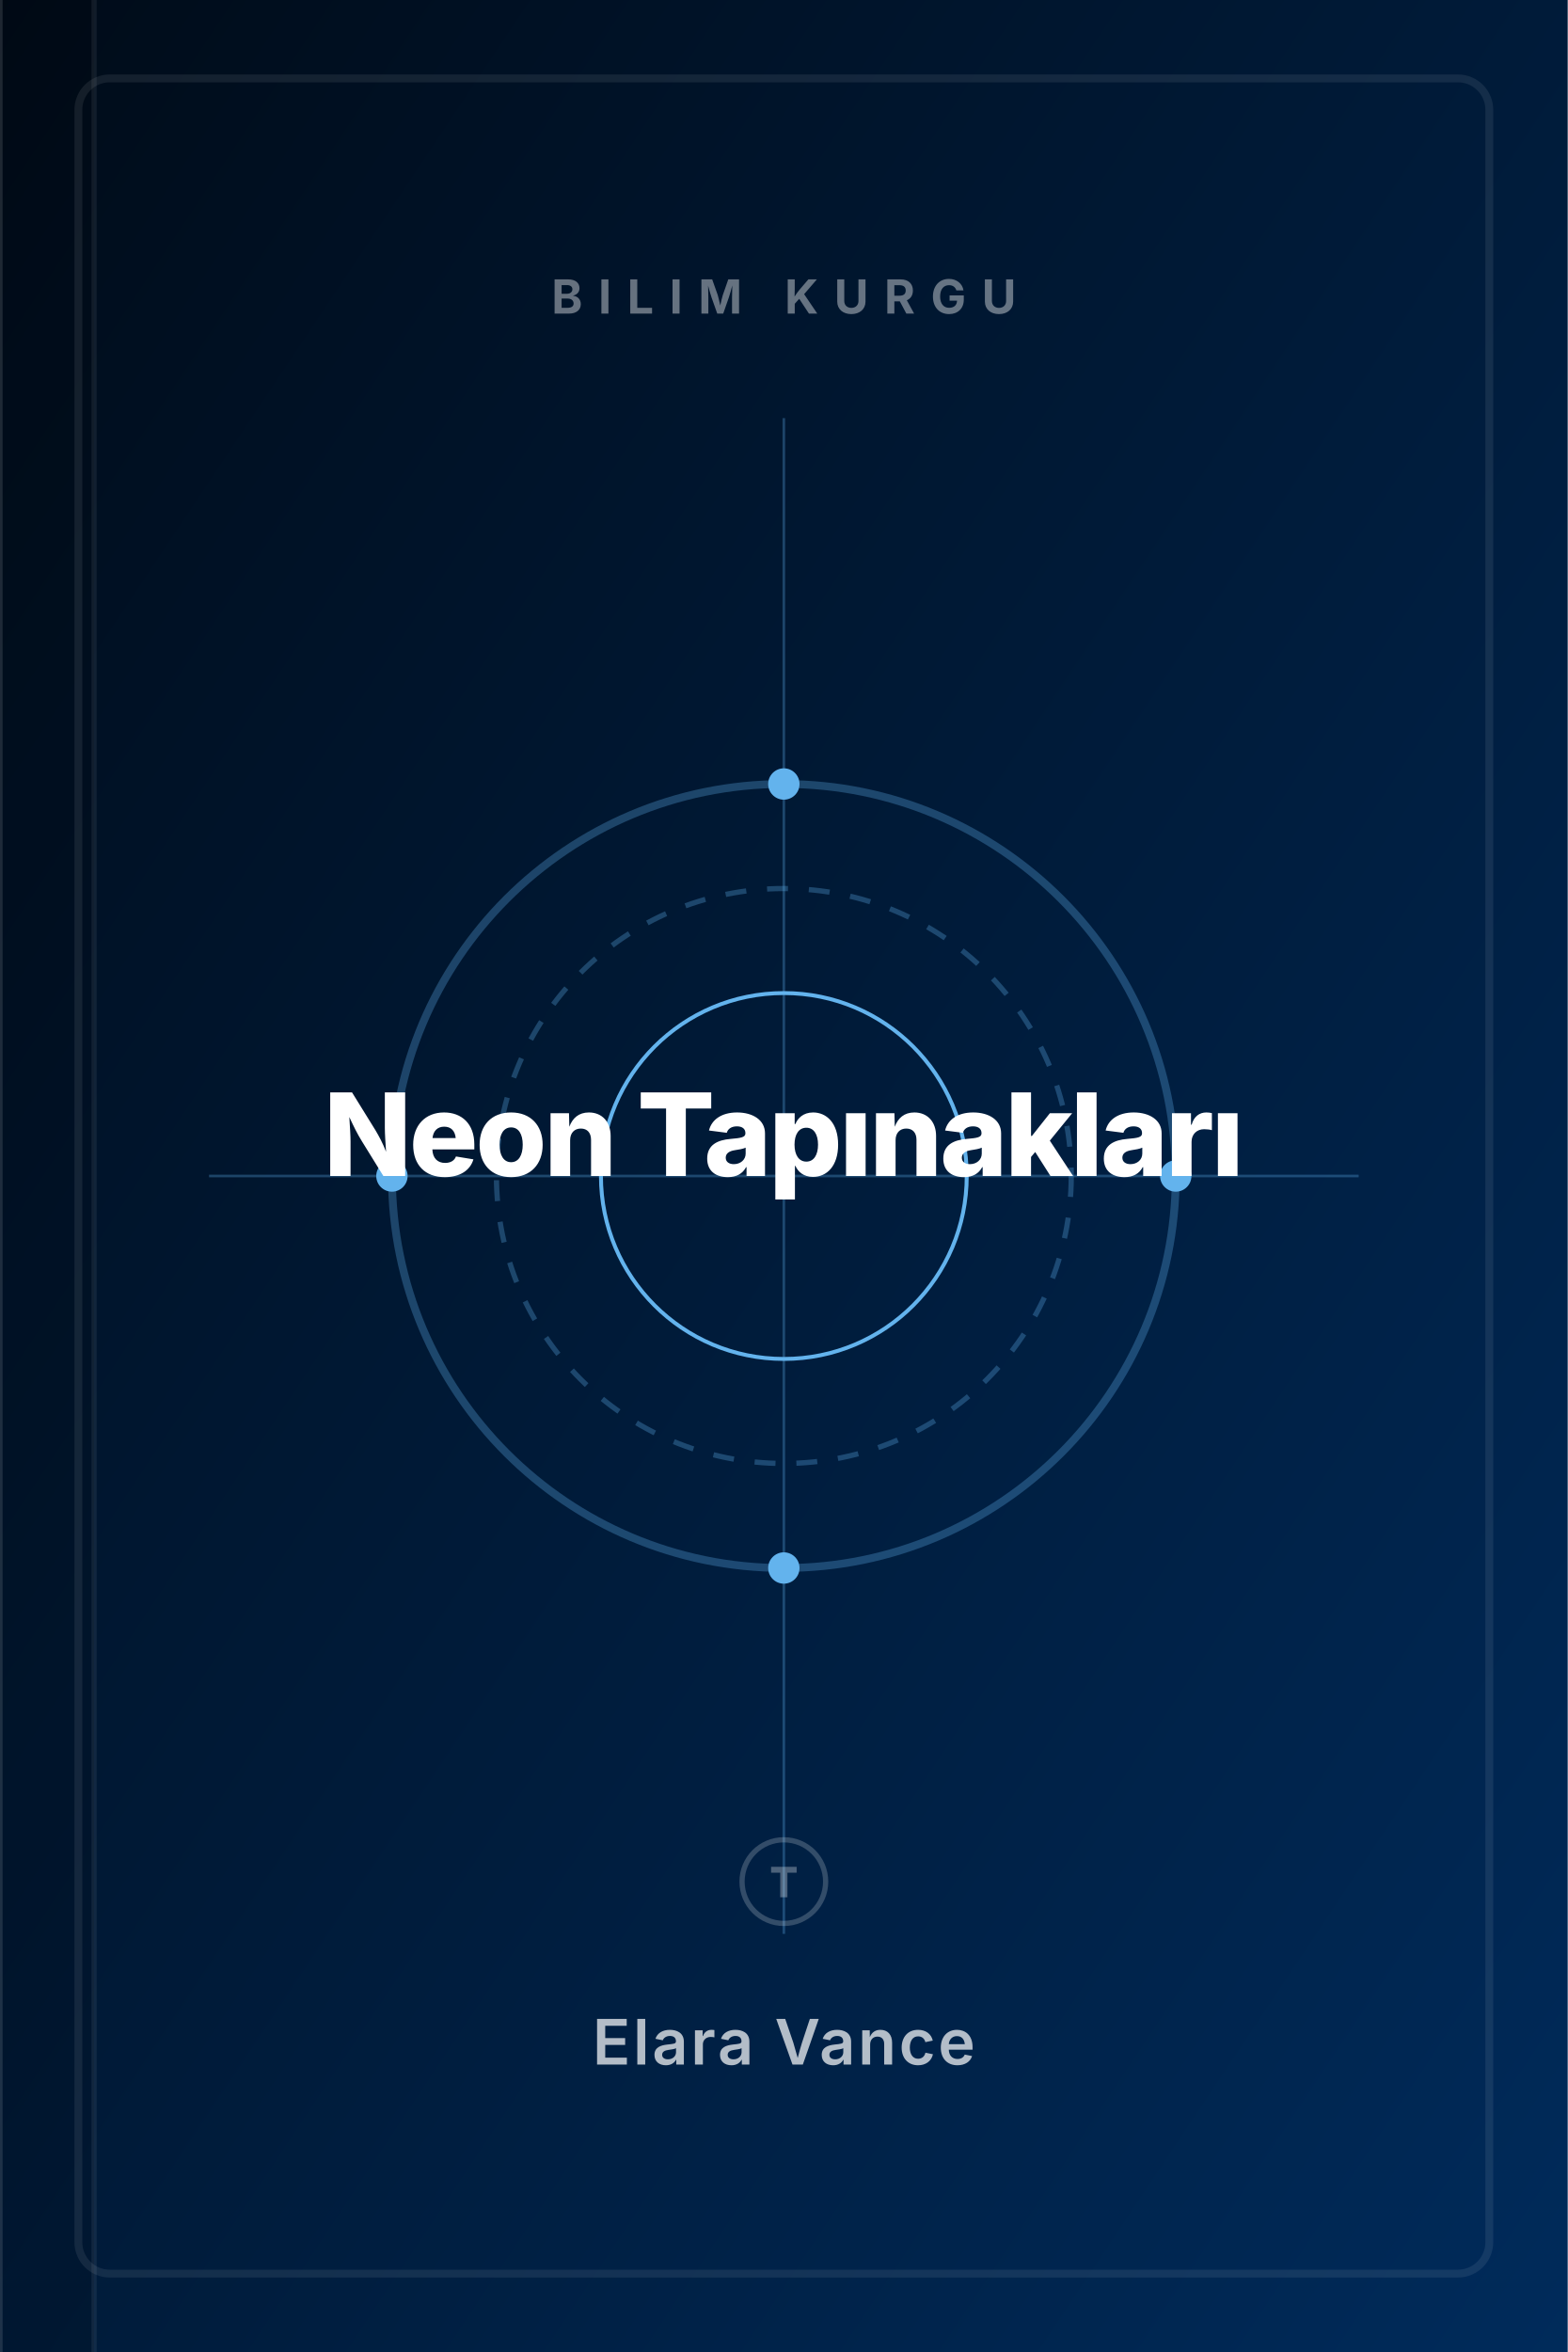
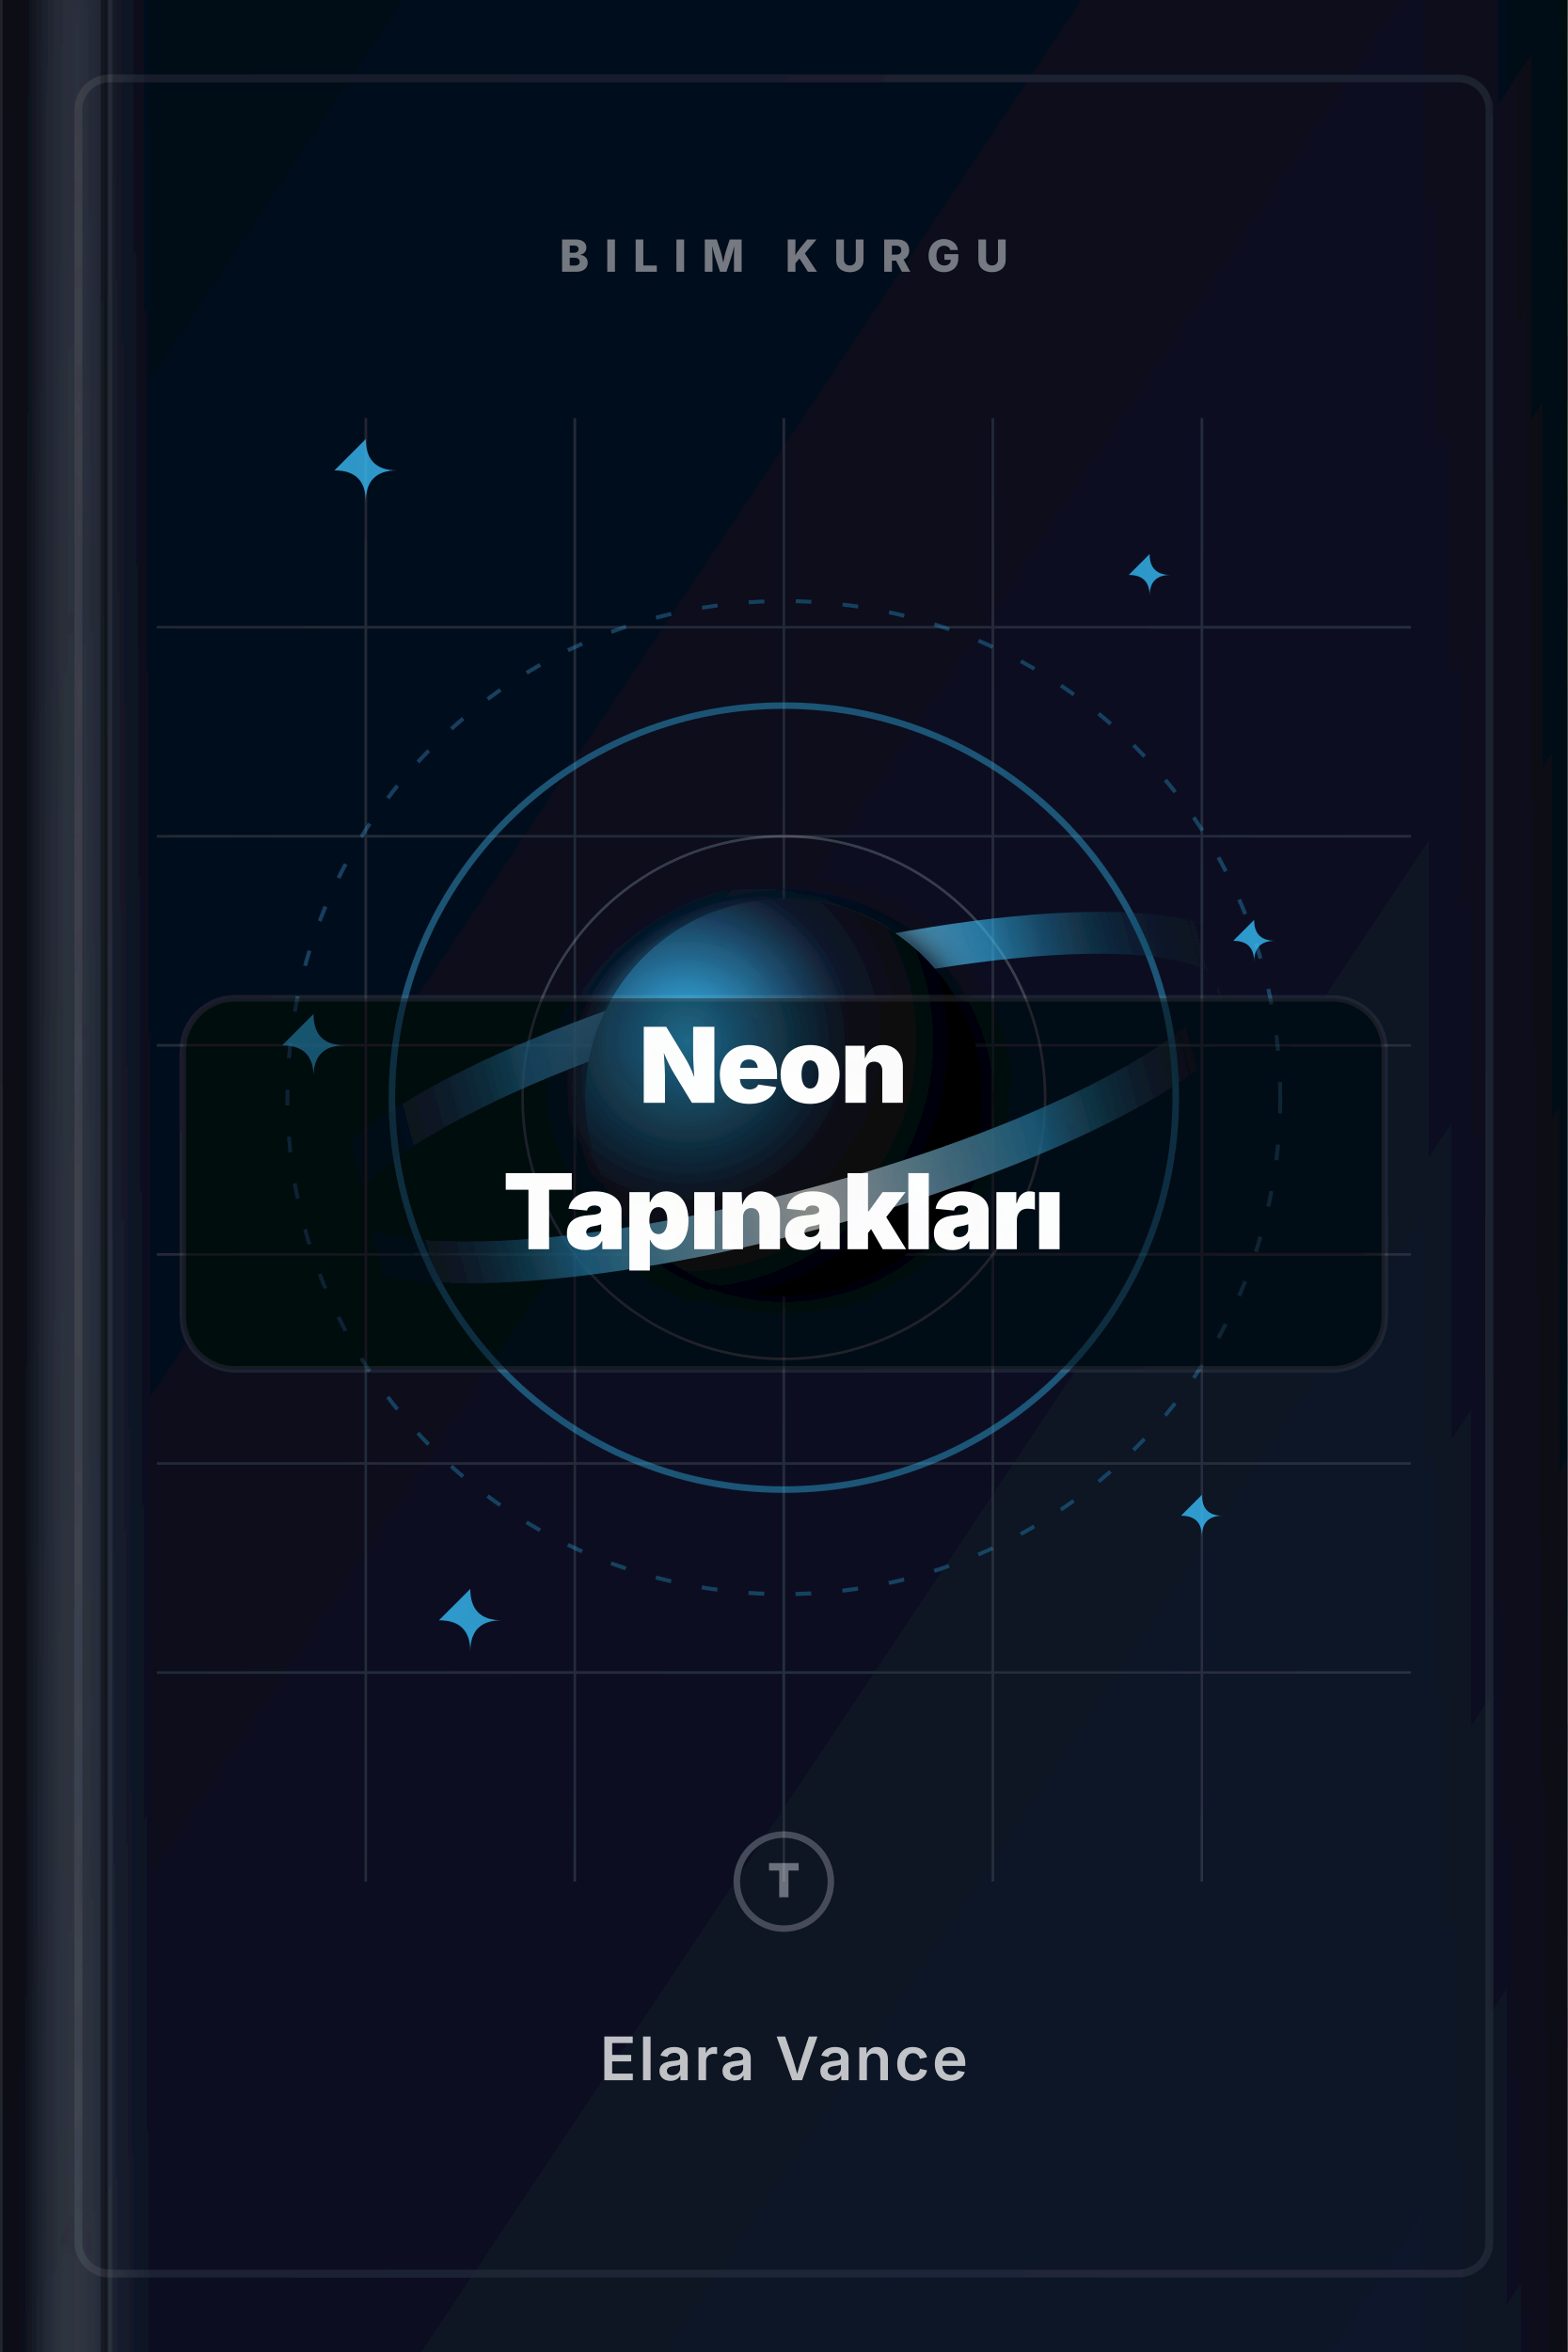
<svg xmlns="http://www.w3.org/2000/svg" viewBox="0 0 300 450" width="100%" height="100%">
  <defs>
    <linearGradient id="grad-34" x1="0%" y1="0%" x2="100%" y2="100%">
-       <stop offset="0%" style="stop-color:#000b18;stop-opacity:1" />
-       <stop offset="100%" style="stop-color:#002b5b;stop-opacity:1" />
+       <stop offset="0%" style="stop-color:#020817;stop-opacity:1" />
+       <stop offset="100%" style="stop-color:#0f172a;stop-opacity:1" />
    </linearGradient>
+     <linearGradient id="spine-shading" x1="0" y1="0" x2="1" y2="0">
+       <stop offset="0%" stop-color="#000000" stop-opacity="0.6" />
+       <stop offset="2%" stop-color="#000000" stop-opacity="0.35" />
+       <stop offset="6%" stop-color="#ffffff" stop-opacity="0.12" />
+       <stop offset="10%" stop-color="#ffffff" stop-opacity="0.0" />
+       <stop offset="90%" stop-color="#000000" stop-opacity="0.0" />
+       <stop offset="97%" stop-color="#000000" stop-opacity="0.25" />
+       <stop offset="100%" stop-color="#000000" stop-opacity="0.55" />
+     </linearGradient>
+     <filter id="paper-texture" x="0%" y="0%" width="100%" height="100%">
+       <feTurbulence type="fractalNoise" baseFrequency="0.05" numOctaves="4" result="noise" />
+       <feColorMatrix type="matrix" values="1 0 0 0 0  0 1 0 0 0  0 0 1 0 0  0 0 0 0.08 0" in="noise" result="coloredNoise" />
+       <feComposite operator="in" in2="SourceGraphic" result="composite" />
+       <feBlend mode="multiply" in="SourceGraphic" in2="coloredNoise" />
+     </filter>
  </defs>
-   <rect width="300" height="450" fill="url(#grad-34)" />
-   <rect x="0" y="0" width="18" height="450" fill="rgba(0,0,0,0.15)" />
-   <line x1="18" y1="0" x2="18" y2="450" stroke="rgba(255,255,255,0.07)" stroke-width="1" />
-   <line x1="0" y1="0" x2="0" y2="450" stroke="rgba(255,255,255,0.12)" stroke-width="1" />
-   <circle cx="150" cy="225" r="75" fill="none" stroke="rgba(99, 179, 237, 0.3)" stroke-width="1.5" />
-   <circle cx="150" cy="225" r="55" fill="none" stroke="rgba(99, 179, 237, 0.3)" stroke-width="1" stroke-dasharray="4,4" />
-   <circle cx="150" cy="225" r="35" fill="none" stroke="#63b3ed" stroke-width="0.75" />
-   <line x1="150" y1="80" x2="150" y2="370" stroke="rgba(99, 179, 237, 0.3)" stroke-width="0.5" />
-   <line x1="40" y1="225" x2="260" y2="225" stroke="rgba(99, 179, 237, 0.3)" stroke-width="0.5" />
-   <circle cx="150" cy="150" r="3" fill="#63b3ed" />
-   <circle cx="150" cy="300" r="3" fill="#63b3ed" />
-   <circle cx="75" cy="225" r="3" fill="#63b3ed" />
-   <circle cx="225" cy="225" r="3" fill="#63b3ed" />
-   <rect x="15" y="15" width="270" height="420" rx="6" fill="none" stroke="rgba(255,255,255,0.08)" stroke-width="1.5" />
-   <text x="150" y="60" fill="rgba(255,255,255,0.4)" font-family="system-ui, -apple-system, sans-serif" font-size="9" font-weight="700" letter-spacing="3" text-anchor="middle">BILIM KURGU</text>
-   <text x="150" y="225.0" text-anchor="middle" fill="#ffffff" font-family="system-ui, -apple-system, sans-serif" font-size="22px" font-weight="800" letter-spacing="-0.5px">
-     <tspan x="150" dy="0">Neon Tapınakları</tspan>
-   </text>
-   <g transform="translate(150, 360)">
-     <circle cx="0" cy="0" r="8" fill="none" stroke="rgba(255,255,255,0.2)" stroke-width="1" />
-     <text x="0" y="3" fill="rgba(255,255,255,0.3)" font-family="system-ui, -apple-system, sans-serif" font-size="8" font-weight="800" text-anchor="middle">T</text>
+   <g filter="url(#paper-texture)">
+     <rect width="300" height="450" fill="url(#grad-34)" />
+     <rect width="300" height="450" fill="url(#spine-shading)" />
+     <line x1="20" y1="0" x2="20" y2="450" stroke="rgba(0,0,0,0.4)" stroke-width="1.5" />
+     <line x1="21" y1="0" x2="21" y2="450" stroke="rgba(255,255,255,0.06)" stroke-width="1" />
+     <rect x="0" y="0" width="20" height="450" fill="rgba(255,255,255,0.03)" />
+     <line x1="0" y1="0" x2="0" y2="450" stroke="rgba(255,255,255,0.1)" stroke-width="1" />
+     <g opacity="0.12">
+       <line x1="30" y1="120" x2="270" y2="120" stroke="#ffffff" stroke-width="0.5" />
+       <line x1="30" y1="160" x2="270" y2="160" stroke="#ffffff" stroke-width="0.5" />
+       <line x1="30" y1="200" x2="270" y2="200" stroke="#ffffff" stroke-width="0.5" />
+       <line x1="30" y1="240" x2="270" y2="240" stroke="#ffffff" stroke-width="0.5" />
+       <line x1="30" y1="280" x2="270" y2="280" stroke="#ffffff" stroke-width="0.5" />
+       <line x1="30" y1="320" x2="270" y2="320" stroke="#ffffff" stroke-width="0.5" />
+       <line x1="70" y1="80" x2="70" y2="360" stroke="#ffffff" stroke-width="0.5" />
+       <line x1="110" y1="80" x2="110" y2="360" stroke="#ffffff" stroke-width="0.5" />
+       <line x1="150" y1="80" x2="150" y2="360" stroke="#ffffff" stroke-width="0.5" />
+       <line x1="190" y1="80" x2="190" y2="360" stroke="#ffffff" stroke-width="0.5" />
+       <line x1="230" y1="80" x2="230" y2="360" stroke="#ffffff" stroke-width="0.5" />
+     </g>
+     <circle cx="150" cy="210" r="95" fill="none" stroke="#38bdf8" stroke-width="0.75" opacity="0.3" stroke-dasharray="3,6" />
+     <circle cx="150" cy="210" r="75" fill="none" stroke="#38bdf8" stroke-width="1.25" opacity="0.4" />
+     <circle cx="150" cy="210" r="50" fill="none" stroke="#ffffff" stroke-width="0.5" opacity="0.2" />
+     <g transform="translate(150, 210) rotate(-15)">
+       <path d="M -90 0 A 90 22 0 0 1 90 0" fill="none" stroke="url(#planet-ring-grad)" stroke-width="8" opacity="0.75" />
+       <circle cx="0" cy="0" r="38" fill="url(#planet-body-grad)" filter="url(#glow-filter)" />
+       <path d="M 90 0 A 90 22 0 0 1 -90 0" fill="none" stroke="url(#planet-ring-grad)" stroke-width="8" />
+     </g>
+     <path d="M 70 84 Q 70 90 76 90 Q 70 90 70 96 Q 70 90 64 90 Z" fill="#38bdf8" opacity="0.8" />
+     <path d="M 220 106 Q 220 110 224 110 Q 220 110 220 114 Q 220 110 216 110 Z" fill="#38bdf8" opacity="0.8" />
+     <path d="M 90 304 Q 90 310 96 310 Q 90 310 90 316 Q 90 310 84 310 Z" fill="#38bdf8" opacity="0.8" />
+     <path d="M 230 286 Q 230 290 234 290 Q 230 290 230 294 Q 230 290 226 290 Z" fill="#38bdf8" opacity="0.8" />
+     <path d="M 60 194 Q 60 200 66 200 Q 60 200 60 206 Q 60 200 54 200 Z" fill="#38bdf8" opacity="0.8" />
+     <path d="M 240 176 Q 240 180 244 180 Q 240 180 240 184 Q 240 180 236 180 Z" fill="#38bdf8" opacity="0.8" />
+     <defs>
+       <radialGradient id="planet-body-grad" cx="30%" cy="30%" r="70%">
+         <stop offset="0%" stop-color="#38bdf8" />
+         <stop offset="60%" stop-color="#0f172a" />
+         <stop offset="100%" stop-color="#000000" />
+       </radialGradient>
+       <linearGradient id="planet-ring-grad" x1="0" y1="0" x2="1" y2="0">
+         <stop offset="0%" stop-color="rgba(0,0,0,0)" />
+         <stop offset="25%" stop-color="#38bdf8" stop-opacity="0.8" />
+         <stop offset="50%" stop-color="#ffffff" />
+         <stop offset="75%" stop-color="#38bdf8" stop-opacity="0.8" />
+         <stop offset="100%" stop-color="rgba(0,0,0,0)" />
+       </linearGradient>
+       <filter id="glow-filter" x="-20%" y="-20%" width="140%" height="140%">
+         <feGaussianBlur stdDeviation="3" result="blur" />
+         <feMerge>
+           <feMergeNode in="blur" />
+           <feMergeNode in="SourceGraphic" />
+         </feMerge>
+       </filter>
+     </defs>
+     <rect x="15" y="15" width="270" height="420" rx="6" fill="none" stroke="rgba(255,255,255,0.08)" stroke-width="1.5" />
+     <rect x="35" y="191.0" width="230" height="71" rx="10" fill="rgba(0,0,0,0.45)" stroke="rgba(255,255,255,0.08)" stroke-width="1.25" backdrop-filter="blur(5px)" />
+     <text x="150" y="52" fill="rgba(255,255,255,0.45)" font-family="system-ui, -apple-system, sans-serif" font-size="8.5" font-weight="800" letter-spacing="3" text-anchor="middle">BILIM KURGU</text>
+     <text x="150" y="211.0" text-anchor="middle" fill="#ffffff" font-family="system-ui, -apple-system, sans-serif" font-size="20px" font-weight="900" letter-spacing="-0.5px" text-transform="uppercase">
+       <tspan x="150" dy="0">Neon</tspan>
+       <tspan x="150" dy="28px">Tapınakları</tspan>
+     </text>
+     <g transform="translate(150, 360)">
+       <circle cx="0" cy="0" r="9" fill="none" stroke="rgba(255,255,255,0.25)" stroke-width="1.25" />
+       <text x="0" y="3" fill="rgba(255,255,255,0.4)" font-family="system-ui, -apple-system, sans-serif" font-size="9" font-weight="900" text-anchor="middle">T</text>
+     </g>
+     <text x="150" y="398" fill="rgba(255,255,255,0.75)" font-family="system-ui, -apple-system, sans-serif" font-size="11.5" font-weight="600" letter-spacing="0.5" text-anchor="middle">Elara Vance</text>
  </g>
-   <text x="150" y="395" fill="rgba(255,255,255,0.7)" font-family="system-ui, -apple-system, sans-serif" font-size="12" font-weight="600" letter-spacing="0.5" text-anchor="middle">Elara Vance</text>
</svg>
